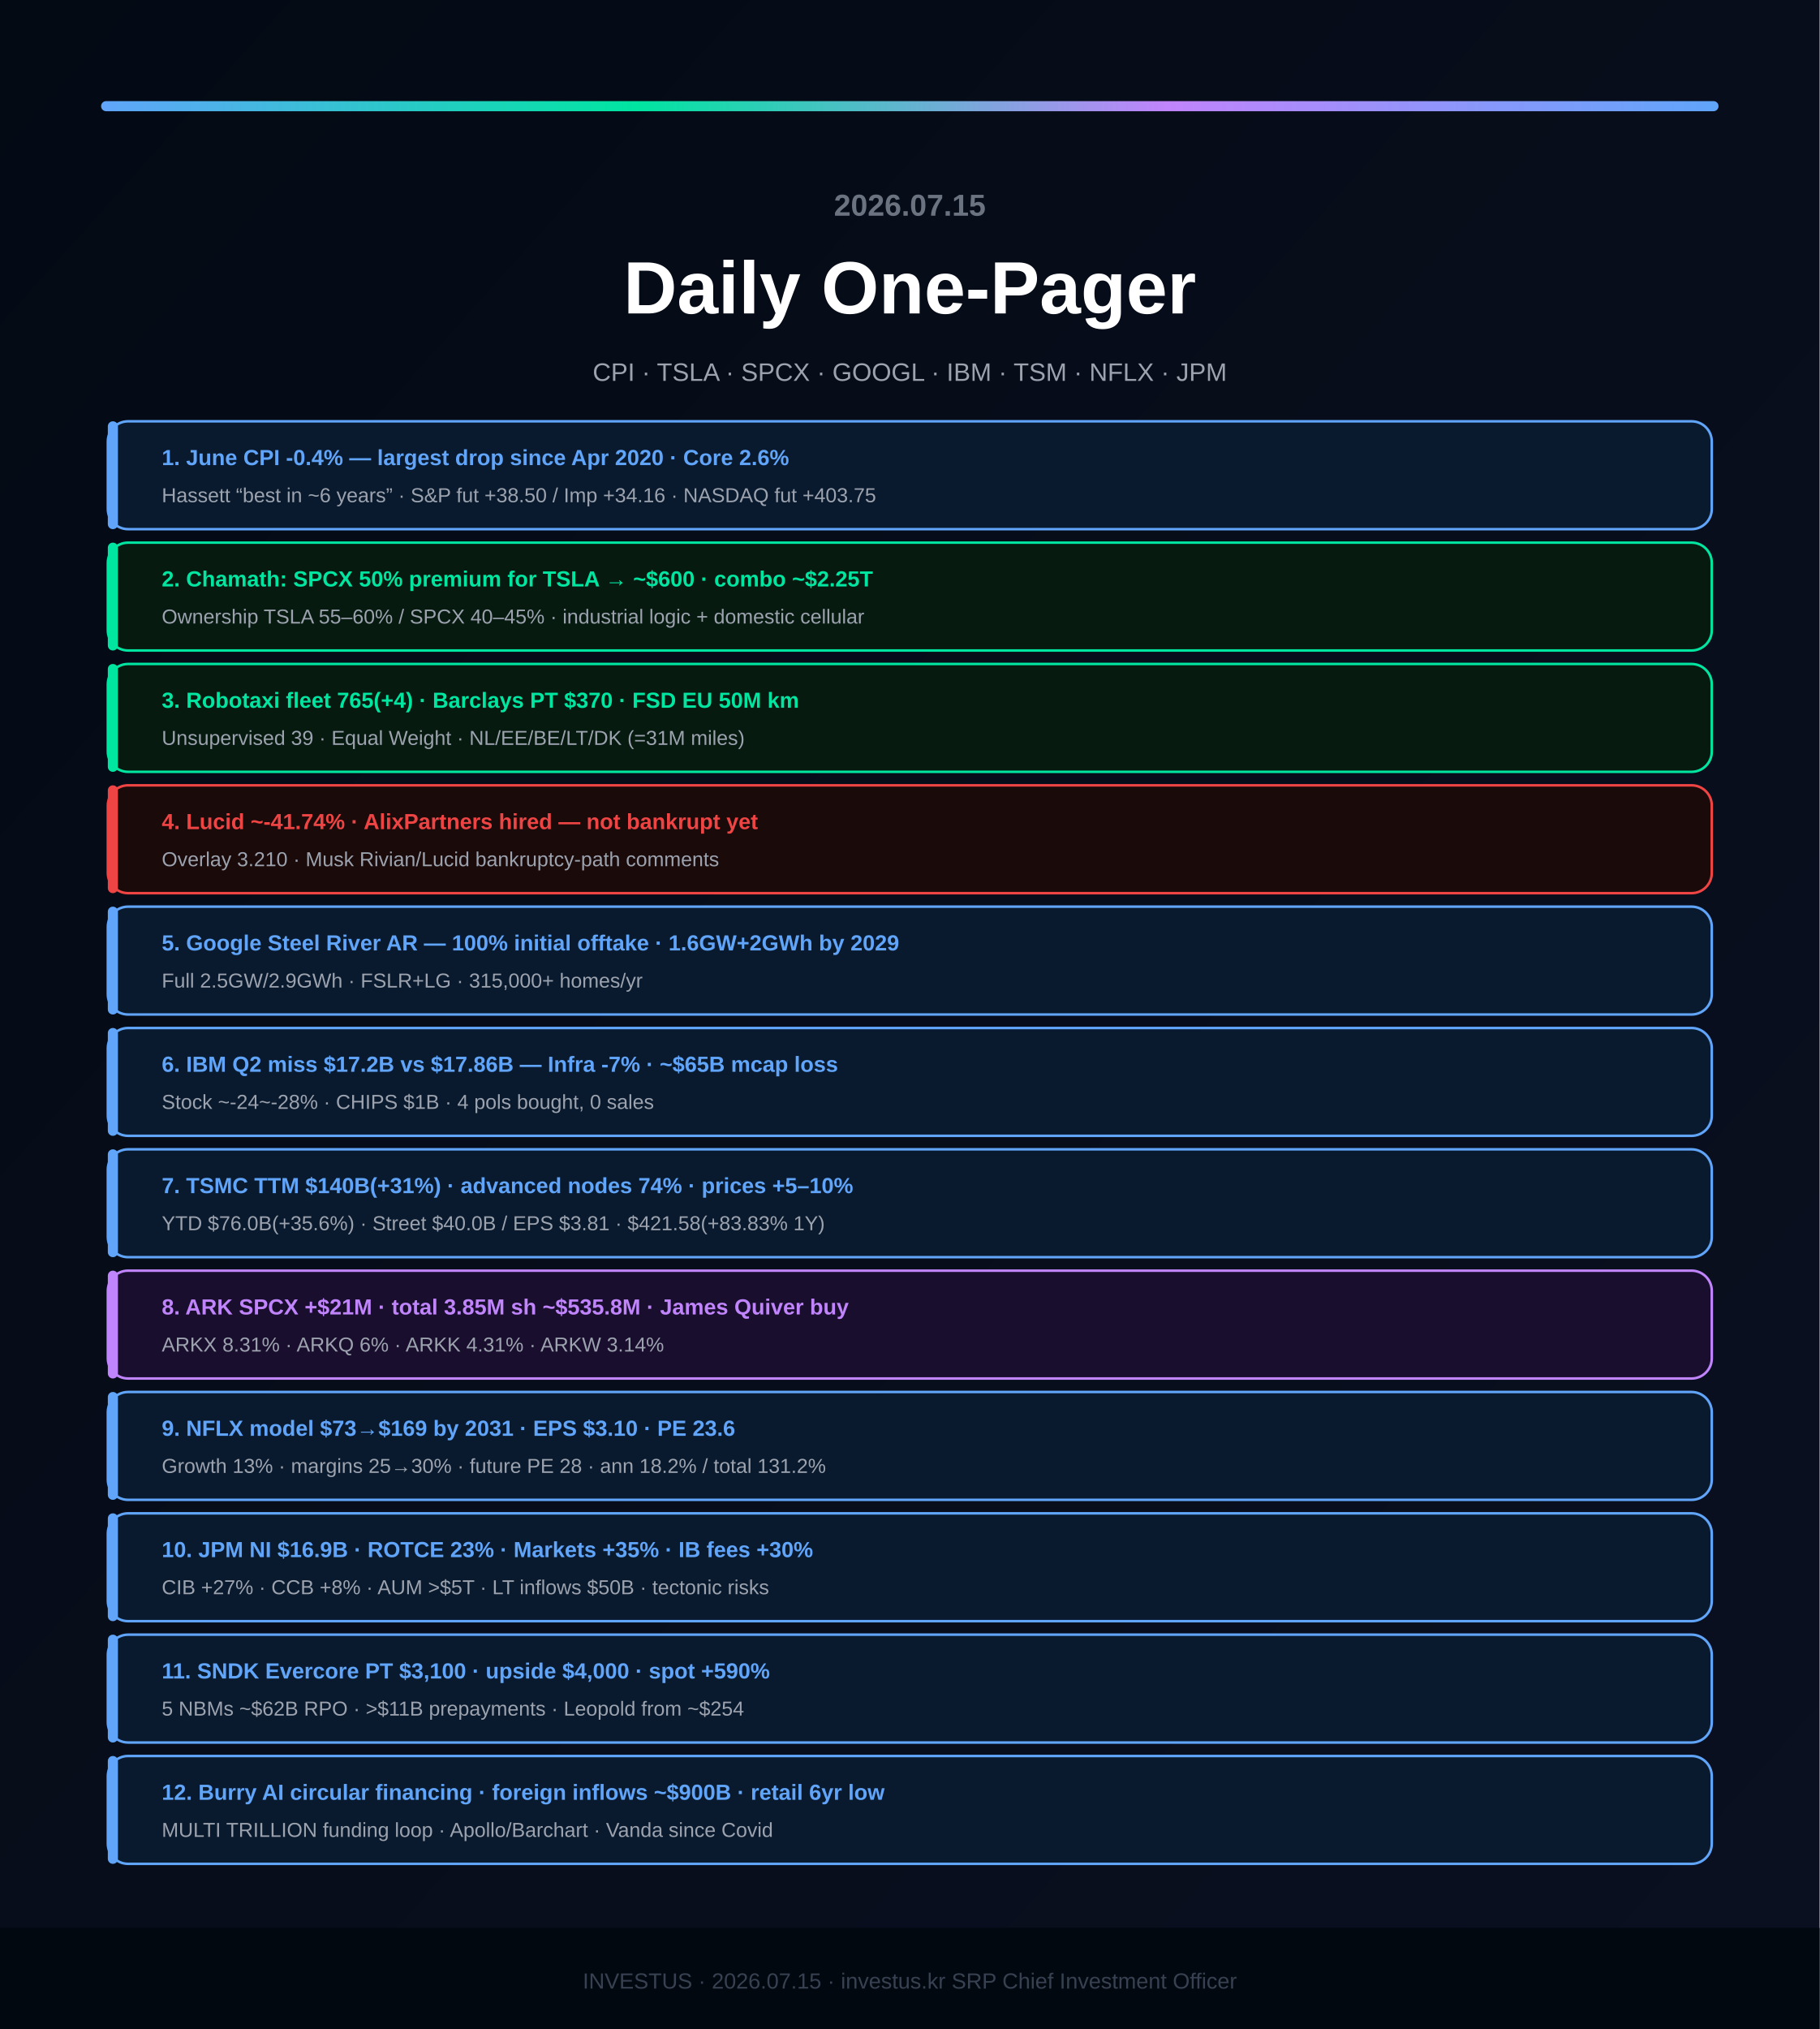
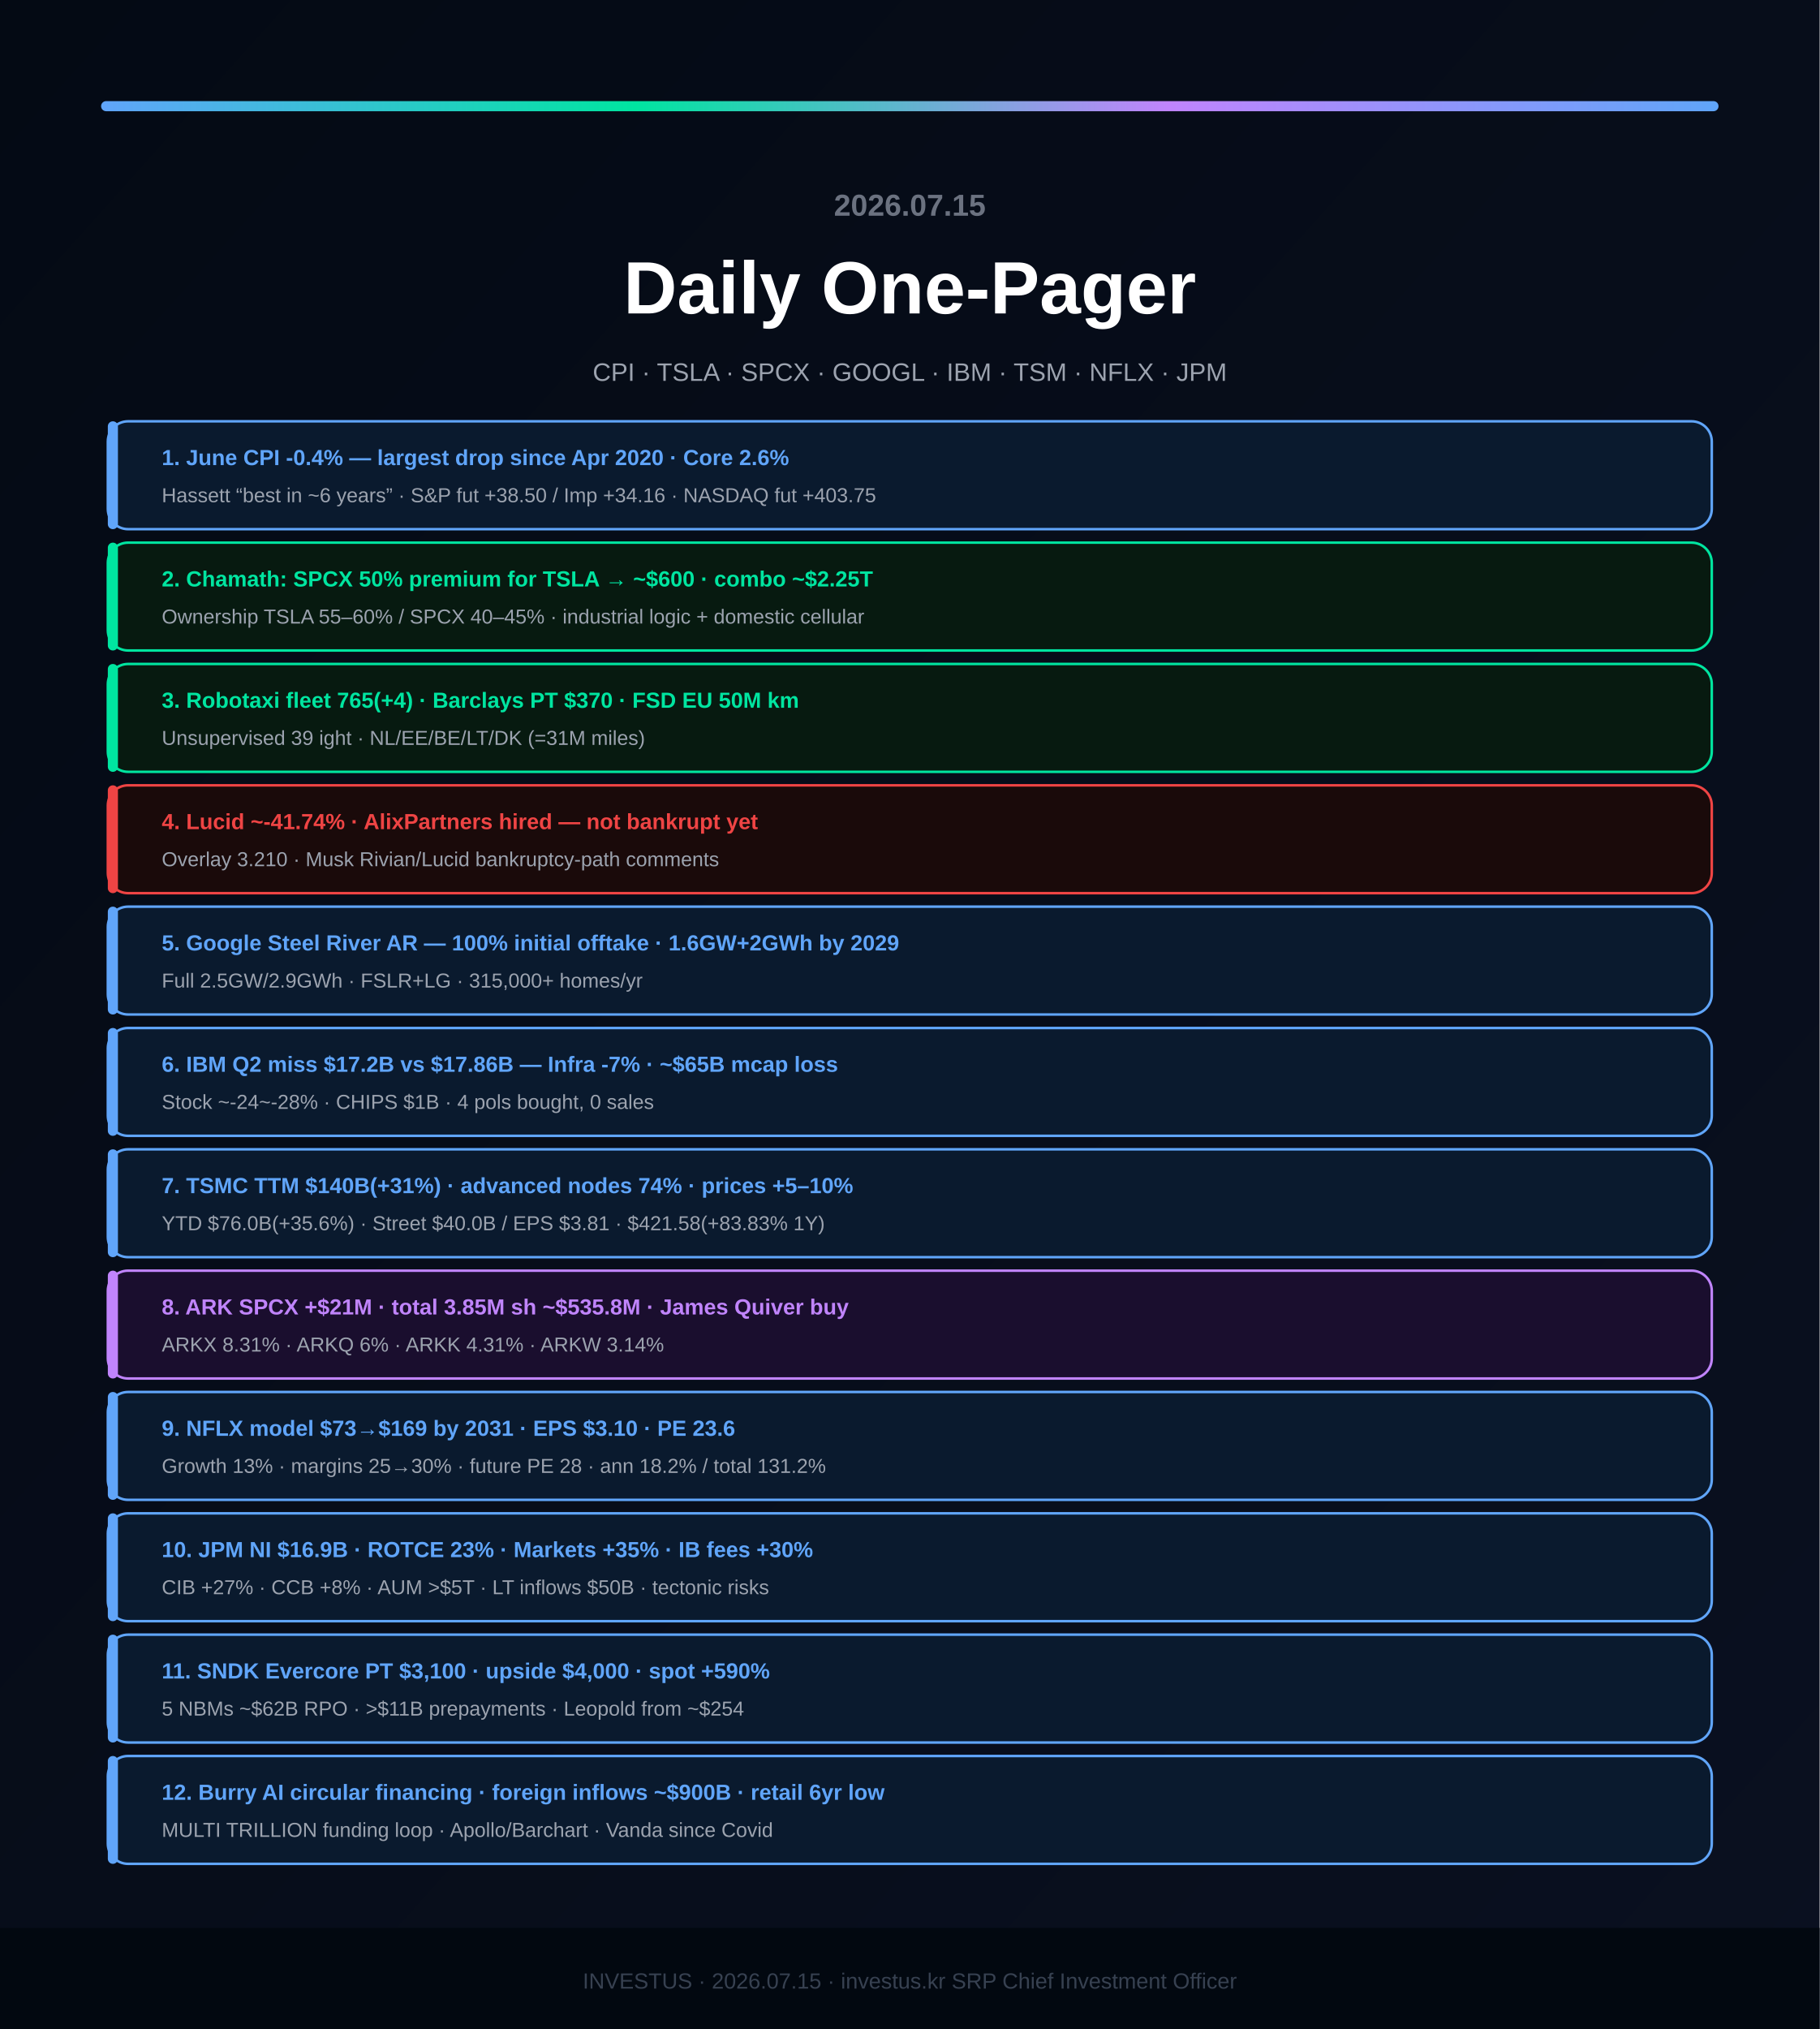
<svg xmlns="http://www.w3.org/2000/svg" viewBox="0 0 1080 1204" width="1080" height="1204">
  <defs>
    <linearGradient id="bg" x1="0%" y1="0%" x2="100%" y2="100%">
      <stop offset="0%" style="stop-color:#040a14" />
      <stop offset="100%" style="stop-color:#0a1020" />
    </linearGradient>
    <linearGradient id="topBar" x1="0%" y1="0%" x2="100%" y2="0%">
      <stop offset="0%" style="stop-color:#60a5fa" />
      <stop offset="33%" style="stop-color:#00e5a0" />
      <stop offset="66%" style="stop-color:#c084fc" />
      <stop offset="100%" style="stop-color:#60a5fa" />
    </linearGradient>
  </defs>
  <rect width="1080" height="1204" fill="url(#bg)" />
  <rect x="60" y="60" width="960" height="6" fill="url(#topBar)" rx="3" />
  <text x="540" y="128" font-family="Arial Black, Arial" font-weight="900" font-size="18" fill="#6b7280" text-anchor="middle">2026.07.15</text>
  <text x="540" y="186" font-family="Arial Black, Arial" font-weight="900" font-size="44" fill="#ffffff" text-anchor="middle">Daily One-Pager</text>
  <text x="540" y="226" font-family="Arial, sans-serif" font-size="15" fill="#9ca3af" text-anchor="middle">CPI · TSLA · SPCX · GOOGL · IBM · TSM · NFLX · JPM</text>
  <rect x="64" y="250" width="952" height="64" rx="12" fill="#0a1a2e" stroke="#60a5fa" stroke-width="1.5" />
  <rect x="64" y="250" width="6" height="64" rx="3" fill="#60a5fa" />
  <text x="96" y="276" font-family="Arial Black, Arial" font-weight="900" font-size="13" fill="#60a5fa">1. June CPI -0.4% — largest drop since Apr 2020 · Core 2.6%</text>
  <text x="96" y="298" font-family="Arial, sans-serif" font-size="12" fill="#9ca3af">Hassett “best in ~6 years” · S&amp;P fut +38.50 / Imp +34.16 · NASDAQ fut +403.75</text>
  <rect x="64" y="322" width="952" height="64" rx="12" fill="#071a10" stroke="#00e5a0" stroke-width="1.5" />
  <rect x="64" y="322" width="6" height="64" rx="3" fill="#00e5a0" />
  <text x="96" y="348" font-family="Arial Black, Arial" font-weight="900" font-size="13" fill="#00e5a0">2. Chamath: SPCX 50% premium for TSLA → ~$600 · combo ~$2.25T</text>
  <text x="96" y="370" font-family="Arial, sans-serif" font-size="12" fill="#9ca3af">Ownership TSLA 55–60% / SPCX 40–45% · industrial logic + domestic cellular</text>
  <rect x="64" y="394" width="952" height="64" rx="12" fill="#071a10" stroke="#00e5a0" stroke-width="1.5" />
  <rect x="64" y="394" width="6" height="64" rx="3" fill="#00e5a0" />
  <text x="96" y="420" font-family="Arial Black, Arial" font-weight="900" font-size="13" fill="#00e5a0">3. Robotaxi fleet 765(+4) · Barclays PT $370 · FSD EU 50M km</text>
-   <text x="96" y="442" font-family="Arial, sans-serif" font-size="12" fill="#9ca3af">Unsupervised 39 · Equal Weight · NL/EE/BE/LT/DK (=31M miles)</text>
+   <text x="96" y="442" font-family="Arial, sans-serif" font-size="12" fill="#9ca3af">Unsupervised 39 ight · NL/EE/BE/LT/DK (=31M miles)</text>
  <rect x="64" y="466" width="952" height="64" rx="12" fill="#1a0a0a" stroke="#ef4444" stroke-width="1.5" />
  <rect x="64" y="466" width="6" height="64" rx="3" fill="#ef4444" />
  <text x="96" y="492" font-family="Arial Black, Arial" font-weight="900" font-size="13" fill="#ef4444">4. Lucid ~-41.74% · AlixPartners hired — not bankrupt yet</text>
  <text x="96" y="514" font-family="Arial, sans-serif" font-size="12" fill="#9ca3af">Overlay 3.210 · Musk Rivian/Lucid bankruptcy-path comments</text>
  <rect x="64" y="538" width="952" height="64" rx="12" fill="#0a1a2e" stroke="#60a5fa" stroke-width="1.5" />
  <rect x="64" y="538" width="6" height="64" rx="3" fill="#60a5fa" />
  <text x="96" y="564" font-family="Arial Black, Arial" font-weight="900" font-size="13" fill="#60a5fa">5. Google Steel River AR — 100% initial offtake · 1.6GW+2GWh by 2029</text>
  <text x="96" y="586" font-family="Arial, sans-serif" font-size="12" fill="#9ca3af">Full 2.5GW/2.9GWh · FSLR+LG · 315,000+ homes/yr</text>
  <rect x="64" y="610" width="952" height="64" rx="12" fill="#0a1a2e" stroke="#60a5fa" stroke-width="1.5" />
  <rect x="64" y="610" width="6" height="64" rx="3" fill="#60a5fa" />
  <text x="96" y="636" font-family="Arial Black, Arial" font-weight="900" font-size="13" fill="#60a5fa">6. IBM Q2 miss $17.2B vs $17.86B — Infra -7% · ~$65B mcap loss</text>
  <text x="96" y="658" font-family="Arial, sans-serif" font-size="12" fill="#9ca3af">Stock ~-24~-28% · CHIPS $1B · 4 pols bought, 0 sales</text>
  <rect x="64" y="682" width="952" height="64" rx="12" fill="#0a1a2e" stroke="#60a5fa" stroke-width="1.5" />
  <rect x="64" y="682" width="6" height="64" rx="3" fill="#60a5fa" />
  <text x="96" y="708" font-family="Arial Black, Arial" font-weight="900" font-size="13" fill="#60a5fa">7. TSMC TTM $140B(+31%) · advanced nodes 74% · prices +5–10%</text>
  <text x="96" y="730" font-family="Arial, sans-serif" font-size="12" fill="#9ca3af">YTD $76.0B(+35.6%) · Street $40.0B / EPS $3.81 · $421.58(+83.83% 1Y)</text>
  <rect x="64" y="754" width="952" height="64" rx="12" fill="#1a0e2e" stroke="#c084fc" stroke-width="1.5" />
  <rect x="64" y="754" width="6" height="64" rx="3" fill="#c084fc" />
  <text x="96" y="780" font-family="Arial Black, Arial" font-weight="900" font-size="13" fill="#c084fc">8. ARK SPCX +$21M · total 3.85M sh ~$535.8M · James Quiver buy</text>
  <text x="96" y="802" font-family="Arial, sans-serif" font-size="12" fill="#9ca3af">ARKX 8.31% · ARKQ 6% · ARKK 4.31% · ARKW 3.14%</text>
  <rect x="64" y="826" width="952" height="64" rx="12" fill="#0a1a2e" stroke="#60a5fa" stroke-width="1.5" />
  <rect x="64" y="826" width="6" height="64" rx="3" fill="#60a5fa" />
  <text x="96" y="852" font-family="Arial Black, Arial" font-weight="900" font-size="13" fill="#60a5fa">9. NFLX model $73→$169 by 2031 · EPS $3.10 · PE 23.6</text>
  <text x="96" y="874" font-family="Arial, sans-serif" font-size="12" fill="#9ca3af">Growth 13% · margins 25→30% · future PE 28 · ann 18.2% / total 131.2%</text>
  <rect x="64" y="898" width="952" height="64" rx="12" fill="#0a1a2e" stroke="#60a5fa" stroke-width="1.5" />
  <rect x="64" y="898" width="6" height="64" rx="3" fill="#60a5fa" />
  <text x="96" y="924" font-family="Arial Black, Arial" font-weight="900" font-size="13" fill="#60a5fa">10. JPM NI $16.9B · ROTCE 23% · Markets +35% · IB fees +30%</text>
  <text x="96" y="946" font-family="Arial, sans-serif" font-size="12" fill="#9ca3af">CIB +27% · CCB +8% · AUM &gt;$5T · LT inflows $50B · tectonic risks</text>
  <rect x="64" y="970" width="952" height="64" rx="12" fill="#0a1a2e" stroke="#60a5fa" stroke-width="1.5" />
  <rect x="64" y="970" width="6" height="64" rx="3" fill="#60a5fa" />
  <text x="96" y="996" font-family="Arial Black, Arial" font-weight="900" font-size="13" fill="#60a5fa">11. SNDK Evercore PT $3,100 · upside $4,000 · spot +590%</text>
  <text x="96" y="1018" font-family="Arial, sans-serif" font-size="12" fill="#9ca3af">5 NBMs ~$62B RPO · &gt;$11B prepayments · Leopold from ~$254</text>
  <rect x="64" y="1042" width="952" height="64" rx="12" fill="#0a1a2e" stroke="#60a5fa" stroke-width="1.5" />
  <rect x="64" y="1042" width="6" height="64" rx="3" fill="#60a5fa" />
  <text x="96" y="1068" font-family="Arial Black, Arial" font-weight="900" font-size="13" fill="#60a5fa">12. Burry AI circular financing · foreign inflows ~$900B · retail 6yr low</text>
  <text x="96" y="1090" font-family="Arial, sans-serif" font-size="12" fill="#9ca3af">MULTI TRILLION funding loop · Apollo/Barchart · Vanda since Covid</text>
  <rect x="0" y="1144" width="1080" height="60" fill="#020810" />
  <text x="540" y="1180" font-family="Arial, sans-serif" font-size="13" fill="#374151" text-anchor="middle">INVESTUS · 2026.07.15 · investus.kr SRP Chief Investment Officer</text>
</svg>
